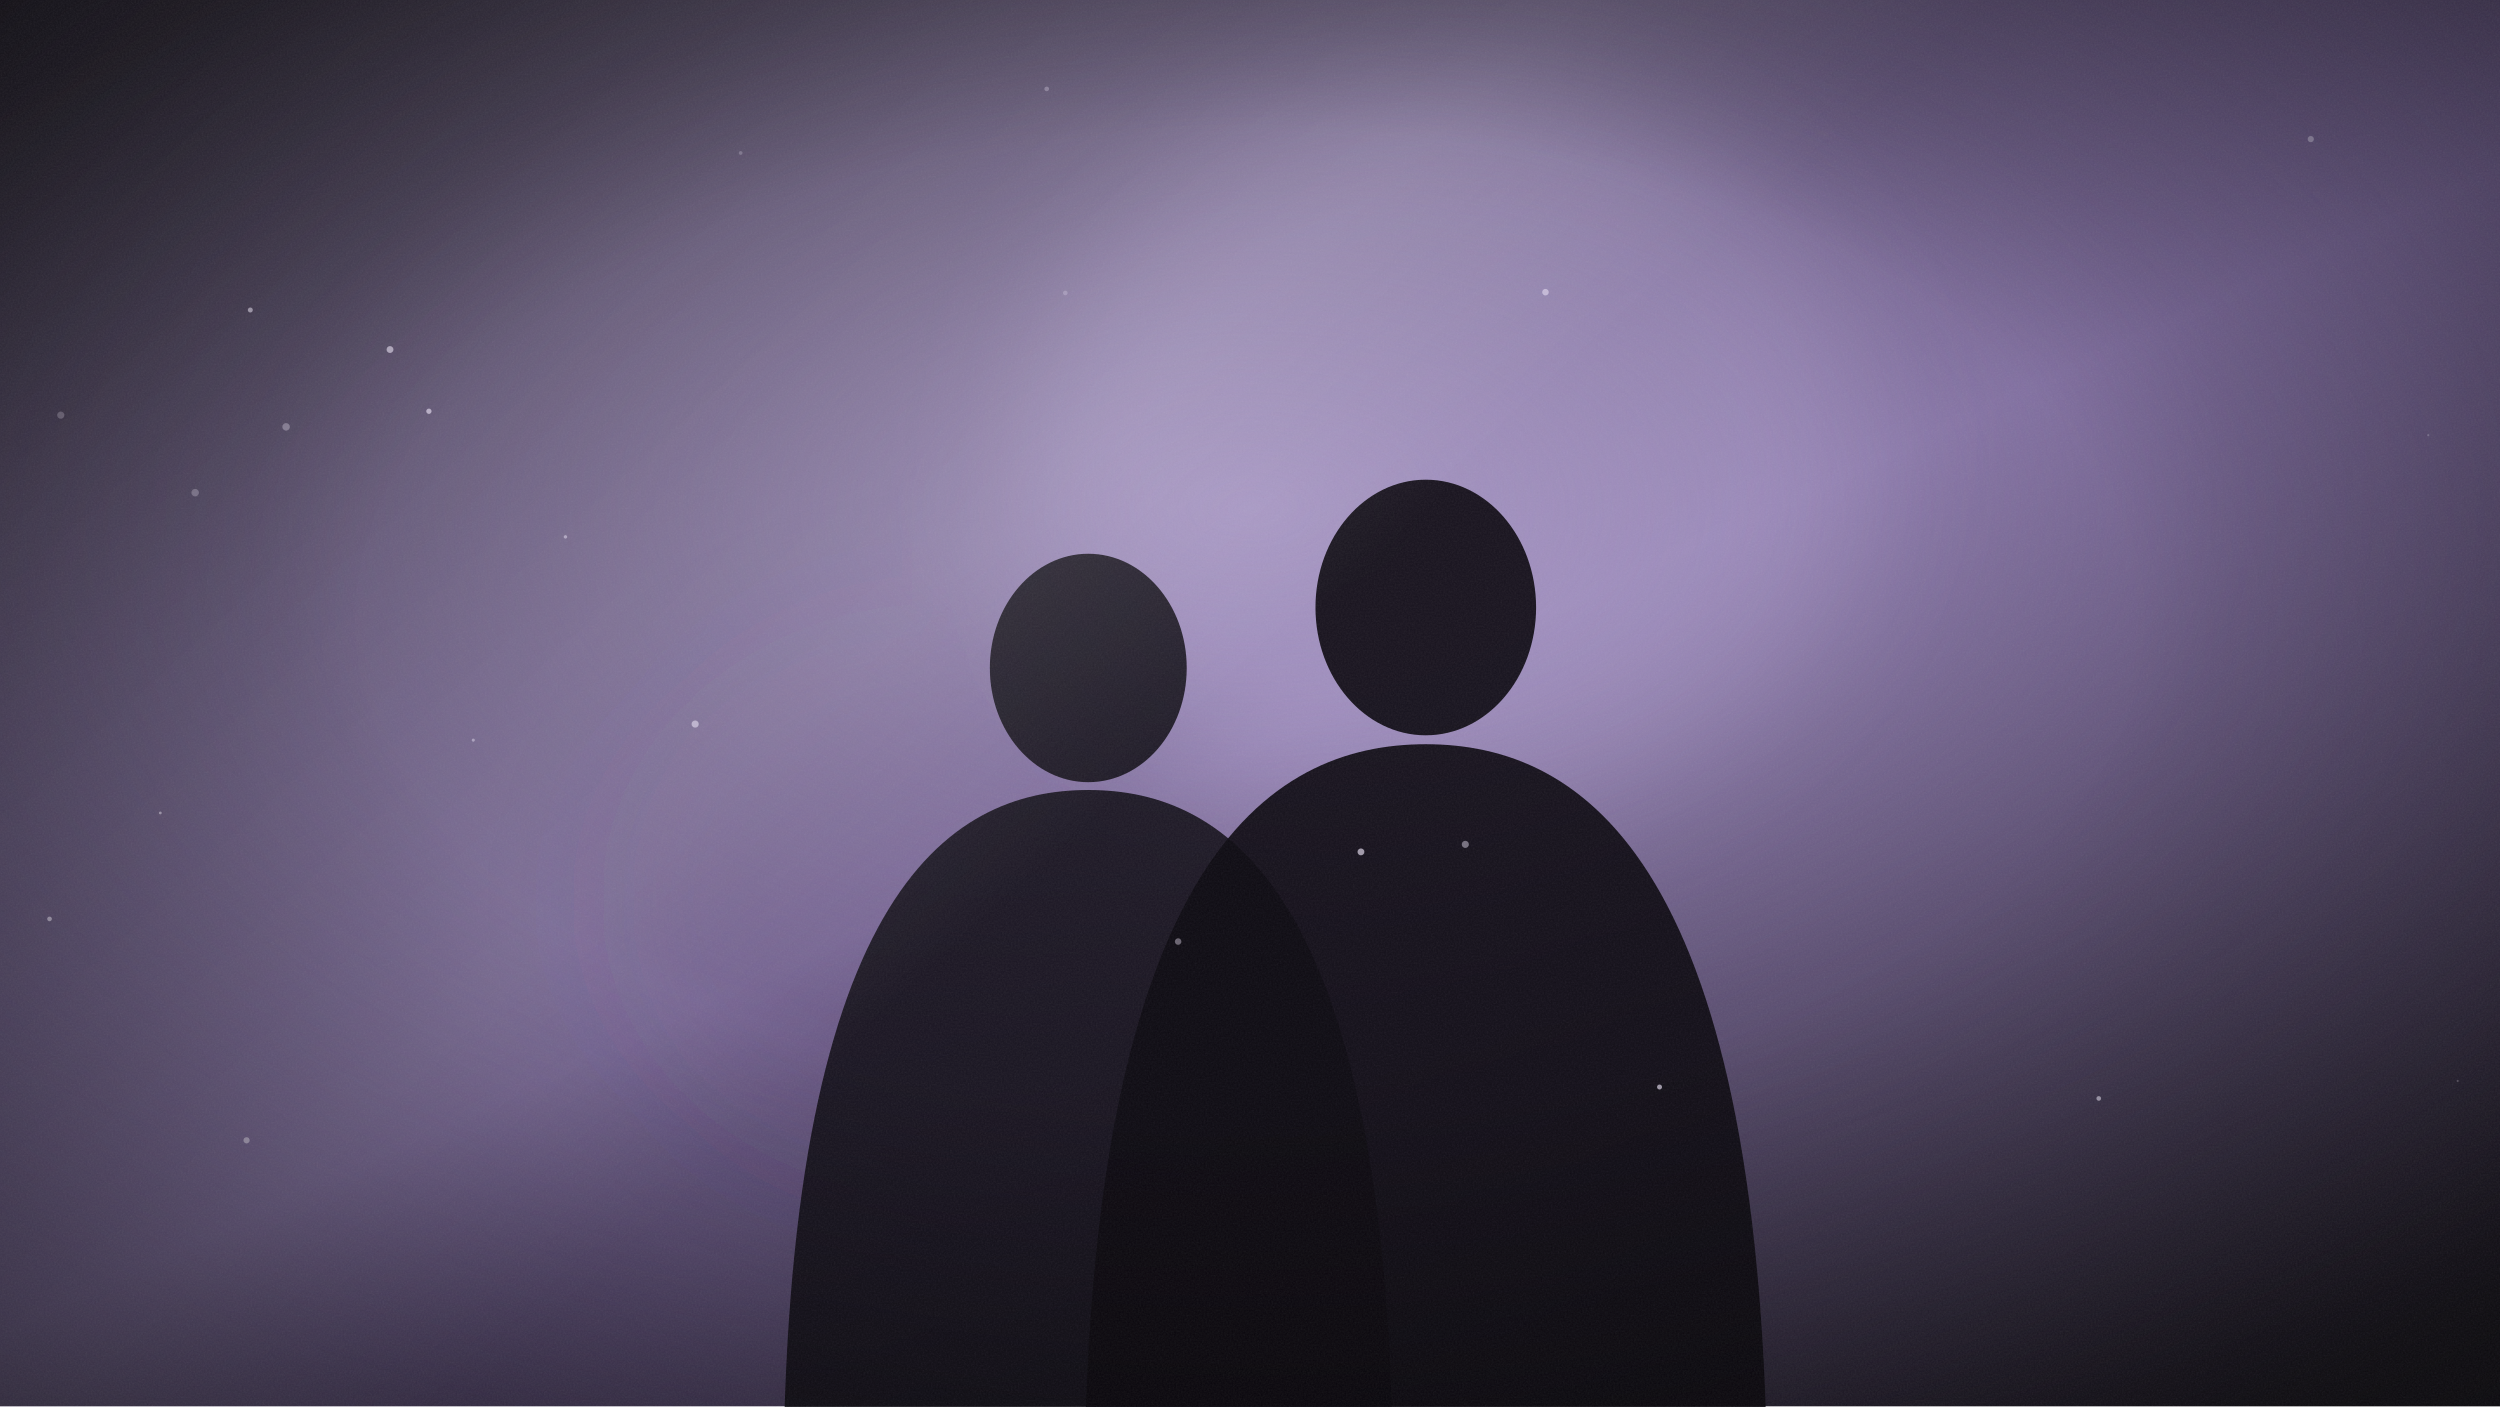
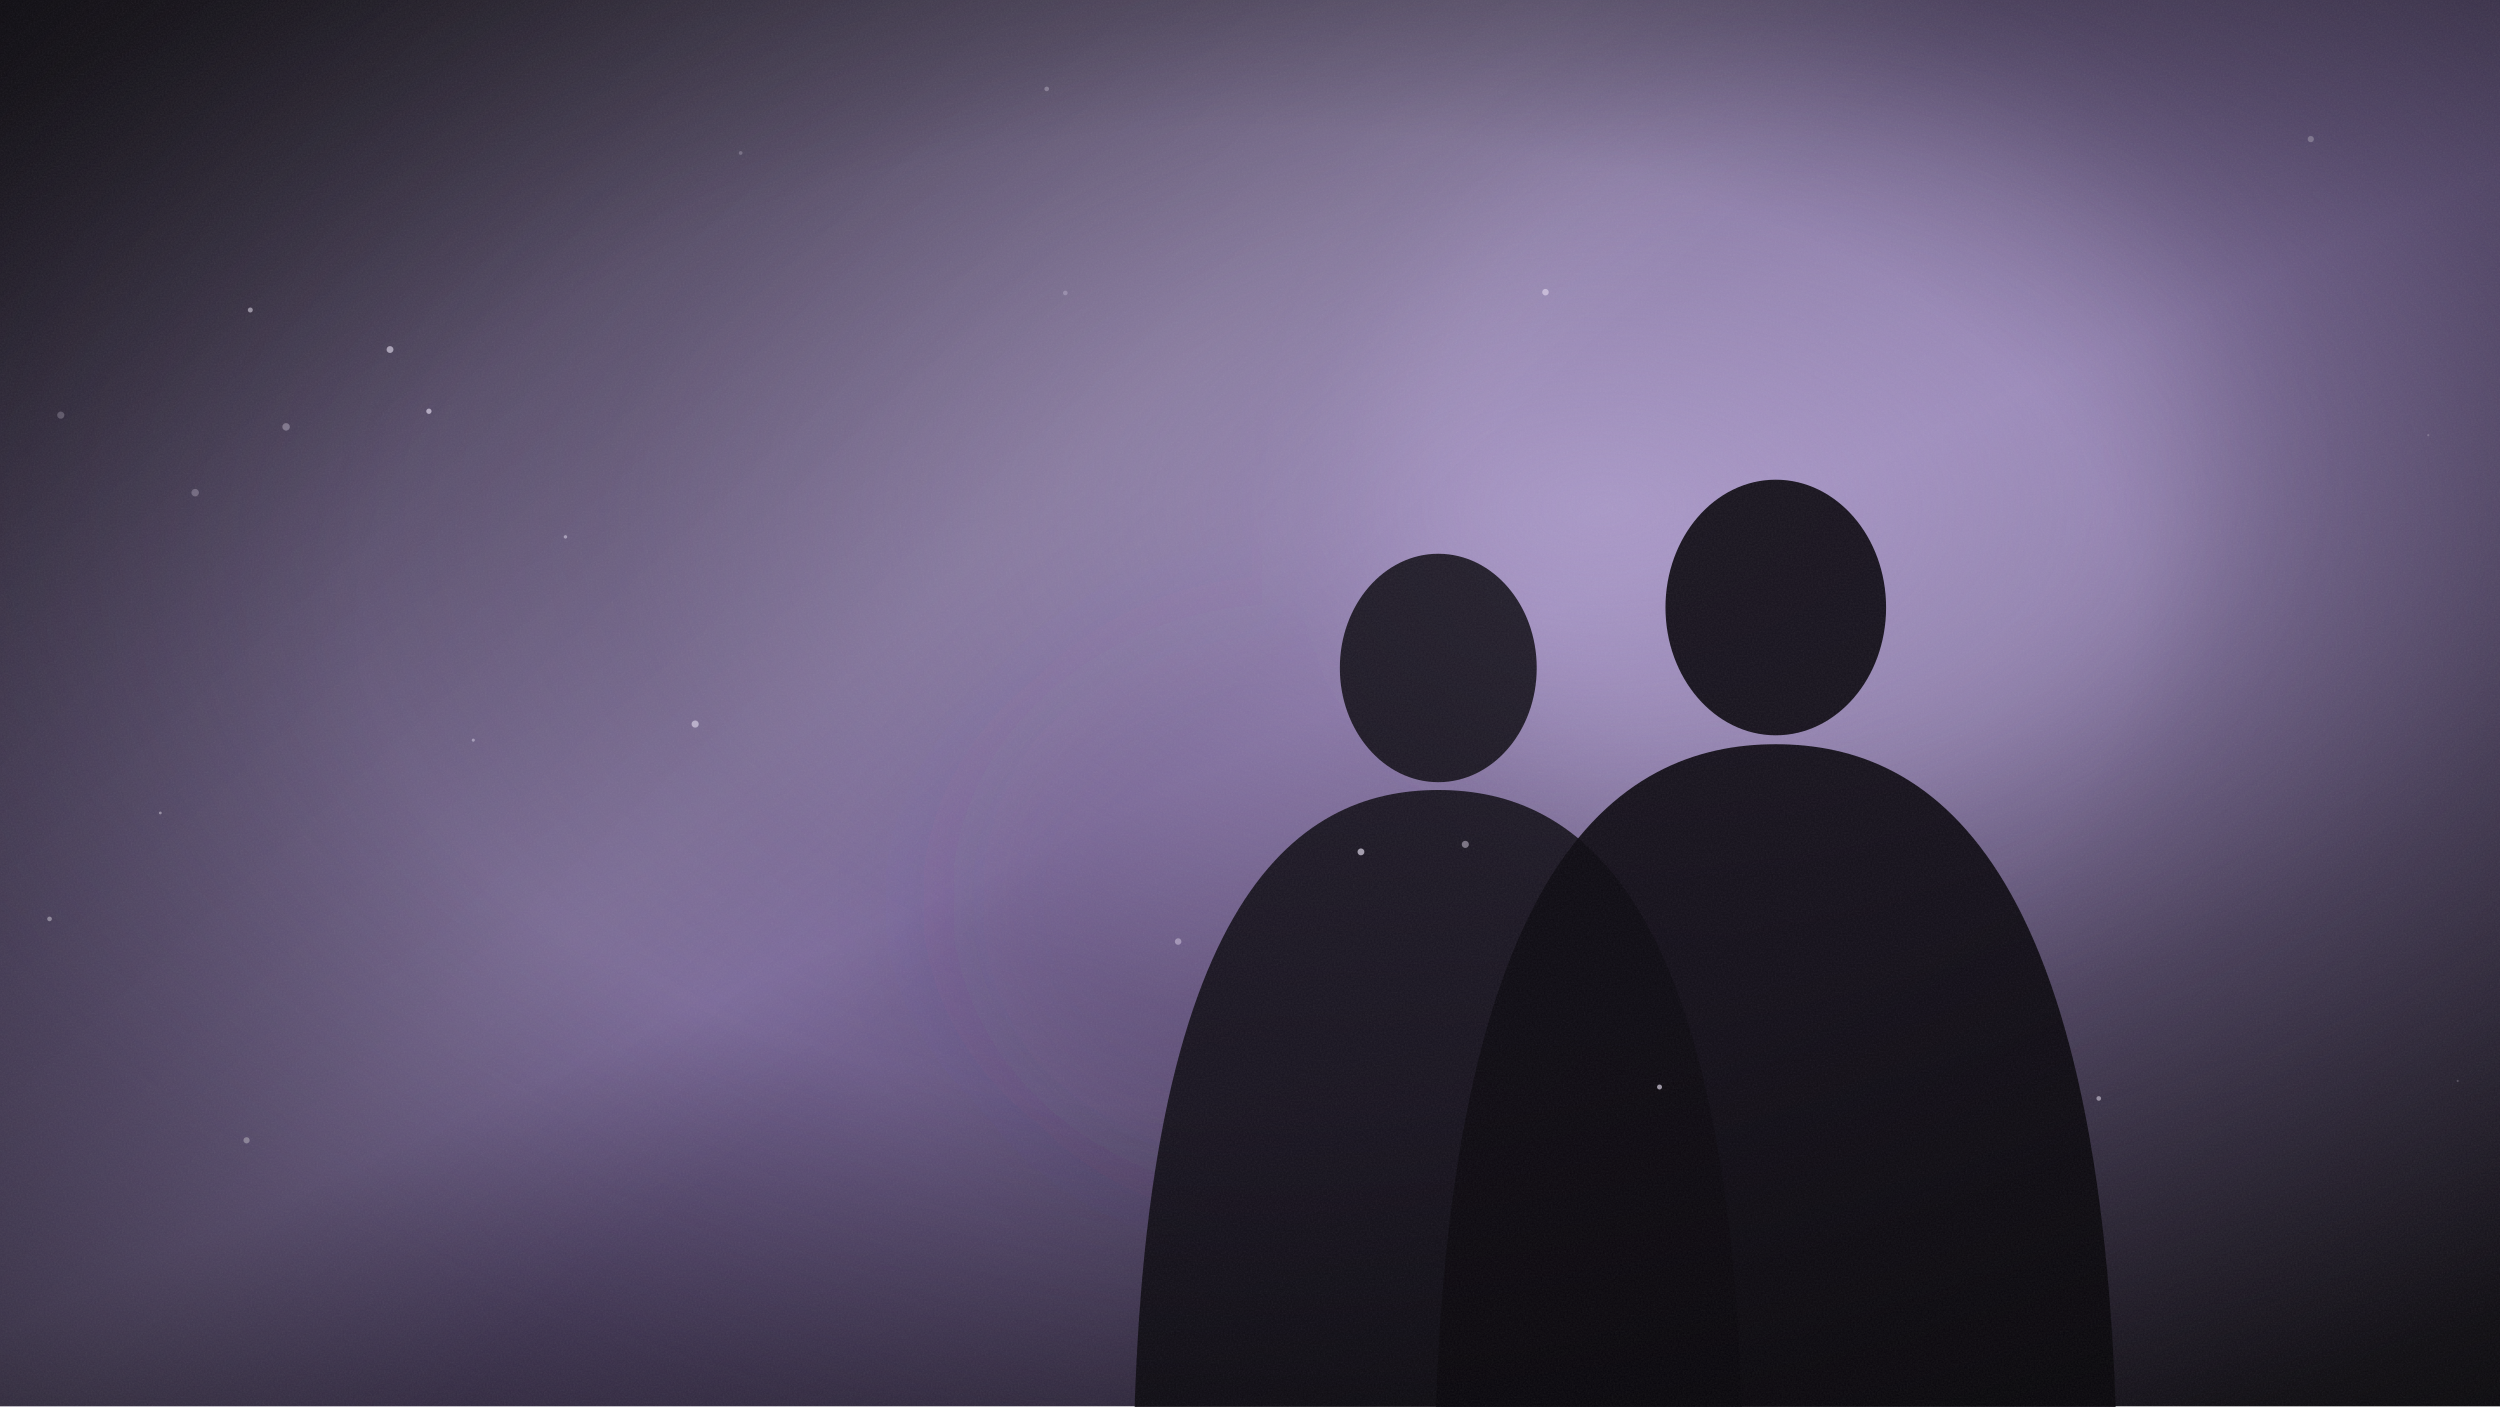
<svg xmlns="http://www.w3.org/2000/svg" width="1600" height="900" viewBox="0 0 1600 900" role="img" aria-label="I Forgot I Was His Wife">
  <defs>
    <linearGradient id="sky" x1="0.08" y1="0" x2="0.92" y2="1">
      <stop offset="0" stop-color="#1A1620" />
      <stop offset="0.52" stop-color="#6C5A8C" />
      <stop offset="1" stop-color="#1A1620" />
    </linearGradient>
-     <radialGradient id="rim" cx="0.5" cy="0.36" r="0.72">
+     <radialGradient id="rim" cx="0.64" cy="0.36" r="0.72">
      <stop offset="0" stop-color="#C3B2E0" stop-opacity="0.62" />
      <stop offset="0.55" stop-color="#C3B2E0" stop-opacity="0.16" />
      <stop offset="1" stop-color="#C3B2E0" stop-opacity="0" />
    </radialGradient>
    <linearGradient id="sweep" x1="0" y1="0" x2="1" y2="0.6">
      <stop offset="0" stop-color="#FFFFFF" stop-opacity="0" />
      <stop offset="0.46" stop-color="#FFFFFF" stop-opacity="0.10" />
      <stop offset="0.58" stop-color="#FFFFFF" stop-opacity="0" />
    </linearGradient>
    <radialGradient id="vig" cx="0.5" cy="0.44" r="0.78">
      <stop offset="0.45" stop-color="#000000" stop-opacity="0" />
      <stop offset="1" stop-color="#000000" stop-opacity="0.62" />
    </radialGradient>
    <filter id="grain" x="0" y="0" width="100%" height="100%">
      <feTurbulence type="fractalNoise" baseFrequency="0.9" numOctaves="3" seed="6" result="n" />
      <feColorMatrix in="n" type="saturate" values="0" />
      <feComponentTransfer>
        <feFuncA type="linear" slope="0.16" />
      </feComponentTransfer>
    </filter>
    <filter id="soft" x="-30%" y="-30%" width="160%" height="160%">
      <feGaussianBlur stdDeviation="41" />
    </filter>
  </defs>
  <rect width="1600" height="900" fill="url(#sky)" />
  <g filter="url(#soft)" opacity="0.9">
-     <ellipse cx="926.0" cy="288.0" rx="270.0" ry="234.0" fill="#C3B2E0" opacity="0.30" />
-     <ellipse cx="602.0" cy="576.0" rx="216.0" ry="189.0" fill="#332A47" opacity="0.24" />
+     <ellipse cx="1150.0" cy="288.0" rx="270.0" ry="234.0" fill="#C3B2E0" opacity="0.30" />
+     <ellipse cx="826.0" cy="576.0" rx="216.0" ry="189.0" fill="#332A47" opacity="0.24" />
  </g>
  <rect width="1600" height="900" fill="url(#rim)" />
  <g opacity="0.85" fill="#0C0910">
-     <ellipse cx="696.5" cy="427.5" rx="63.0" ry="73.1" />
-     <path d="M 501.2 963.0                C 501.2 571.8                  607.0 505.6                  696.5 505.6                C 786.0 505.6                  891.8 571.8                  891.8 963.0                Z" />
+     <ellipse cx="920.5" cy="427.5" rx="63.0" ry="73.1" />
+     <path d="M 725.2 963.0                C 725.2 571.8                  831.0 505.6                  920.5 505.6                C 1010.0 505.6                  1115.8 571.8                  1115.8 963.0                Z" />
  </g>
  <g opacity="0.92" fill="#0C0910">
-     <ellipse cx="912.5" cy="388.8" rx="70.6" ry="81.8" />
-     <path d="M 693.8 970.6                C 693.8 550.4                  812.3 476.3                  912.5 476.3                C 1012.7 476.3                  1131.2 550.4                  1131.2 970.6                Z" />
+     <ellipse cx="1136.5" cy="388.8" rx="70.6" ry="81.8" />
+     <path d="M 917.8 970.6                C 917.8 550.4                  1036.3 476.3                  1136.5 476.3                C 1236.7 476.3                  1355.2 550.4                  1355.2 970.6                Z" />
  </g>
  <rect width="1600" height="900" fill="url(#sweep)" />
  <circle cx="249.6" cy="223.7" r="2.2" fill="#EFE7FA" opacity="0.63" />
  <circle cx="157.8" cy="729.8" r="2.0" fill="#EFE7FA" opacity="0.61" />
  <circle cx="1478.9" cy="89.0" r="2.0" fill="#EFE7FA" opacity="0.47" />
  <circle cx="160.2" cy="198.4" r="1.6" fill="#EFE7FA" opacity="0.64" />
  <circle cx="669.9" cy="56.9" r="1.5" fill="#EFE7FA" opacity="0.32" />
  <circle cx="183.1" cy="273.2" r="2.4" fill="#EFE7FA" opacity="0.37" />
  <circle cx="274.5" cy="263.2" r="1.7" fill="#EFE7FA" opacity="0.62" />
  <circle cx="-34.0" cy="697.8" r="1.1" fill="#EFE7FA" opacity="0.31" />
  <circle cx="-43.5" cy="420.2" r="1.5" fill="#EFE7FA" opacity="0.50" />
  <circle cx="754.0" cy="602.6" r="2.1" fill="#EFE7FA" opacity="0.40" />
  <circle cx="302.9" cy="473.7" r="1.0" fill="#EFE7FA" opacity="0.43" />
  <circle cx="1572.9" cy="691.8" r="0.7" fill="#EFE7FA" opacity="0.37" />
  <circle cx="937.8" cy="540.4" r="2.3" fill="#EFE7FA" opacity="0.44" />
  <circle cx="989.1" cy="187.0" r="2.1" fill="#EFE7FA" opacity="0.53" />
  <circle cx="871.0" cy="545.2" r="2.2" fill="#EFE7FA" opacity="0.64" />
  <circle cx="474.0" cy="97.9" r="1.2" fill="#EFE7FA" opacity="0.27" />
  <circle cx="681.8" cy="187.5" r="1.5" fill="#EFE7FA" opacity="0.25" />
  <circle cx="31.7" cy="588.1" r="1.5" fill="#EFE7FA" opacity="0.64" />
  <circle cx="38.9" cy="265.7" r="2.3" fill="#EFE7FA" opacity="0.32" />
  <circle cx="1062.1" cy="695.7" r="1.6" fill="#EFE7FA" opacity="0.65" />
  <circle cx="102.6" cy="520.3" r="0.9" fill="#EFE7FA" opacity="0.57" />
  <circle cx="1343.2" cy="703.0" r="1.5" fill="#EFE7FA" opacity="0.68" />
  <circle cx="361.9" cy="343.6" r="1.1" fill="#EFE7FA" opacity="0.48" />
  <circle cx="124.9" cy="315.3" r="2.4" fill="#EFE7FA" opacity="0.32" />
  <circle cx="444.9" cy="463.4" r="2.3" fill="#EFE7FA" opacity="0.55" />
  <circle cx="1554.1" cy="278.5" r="0.7" fill="#EFE7FA" opacity="0.32" />
  <rect width="1600" height="900" fill="url(#vig)" />
  <rect width="1600" height="900" filter="url(#grain)" opacity="0.5" />
</svg>
